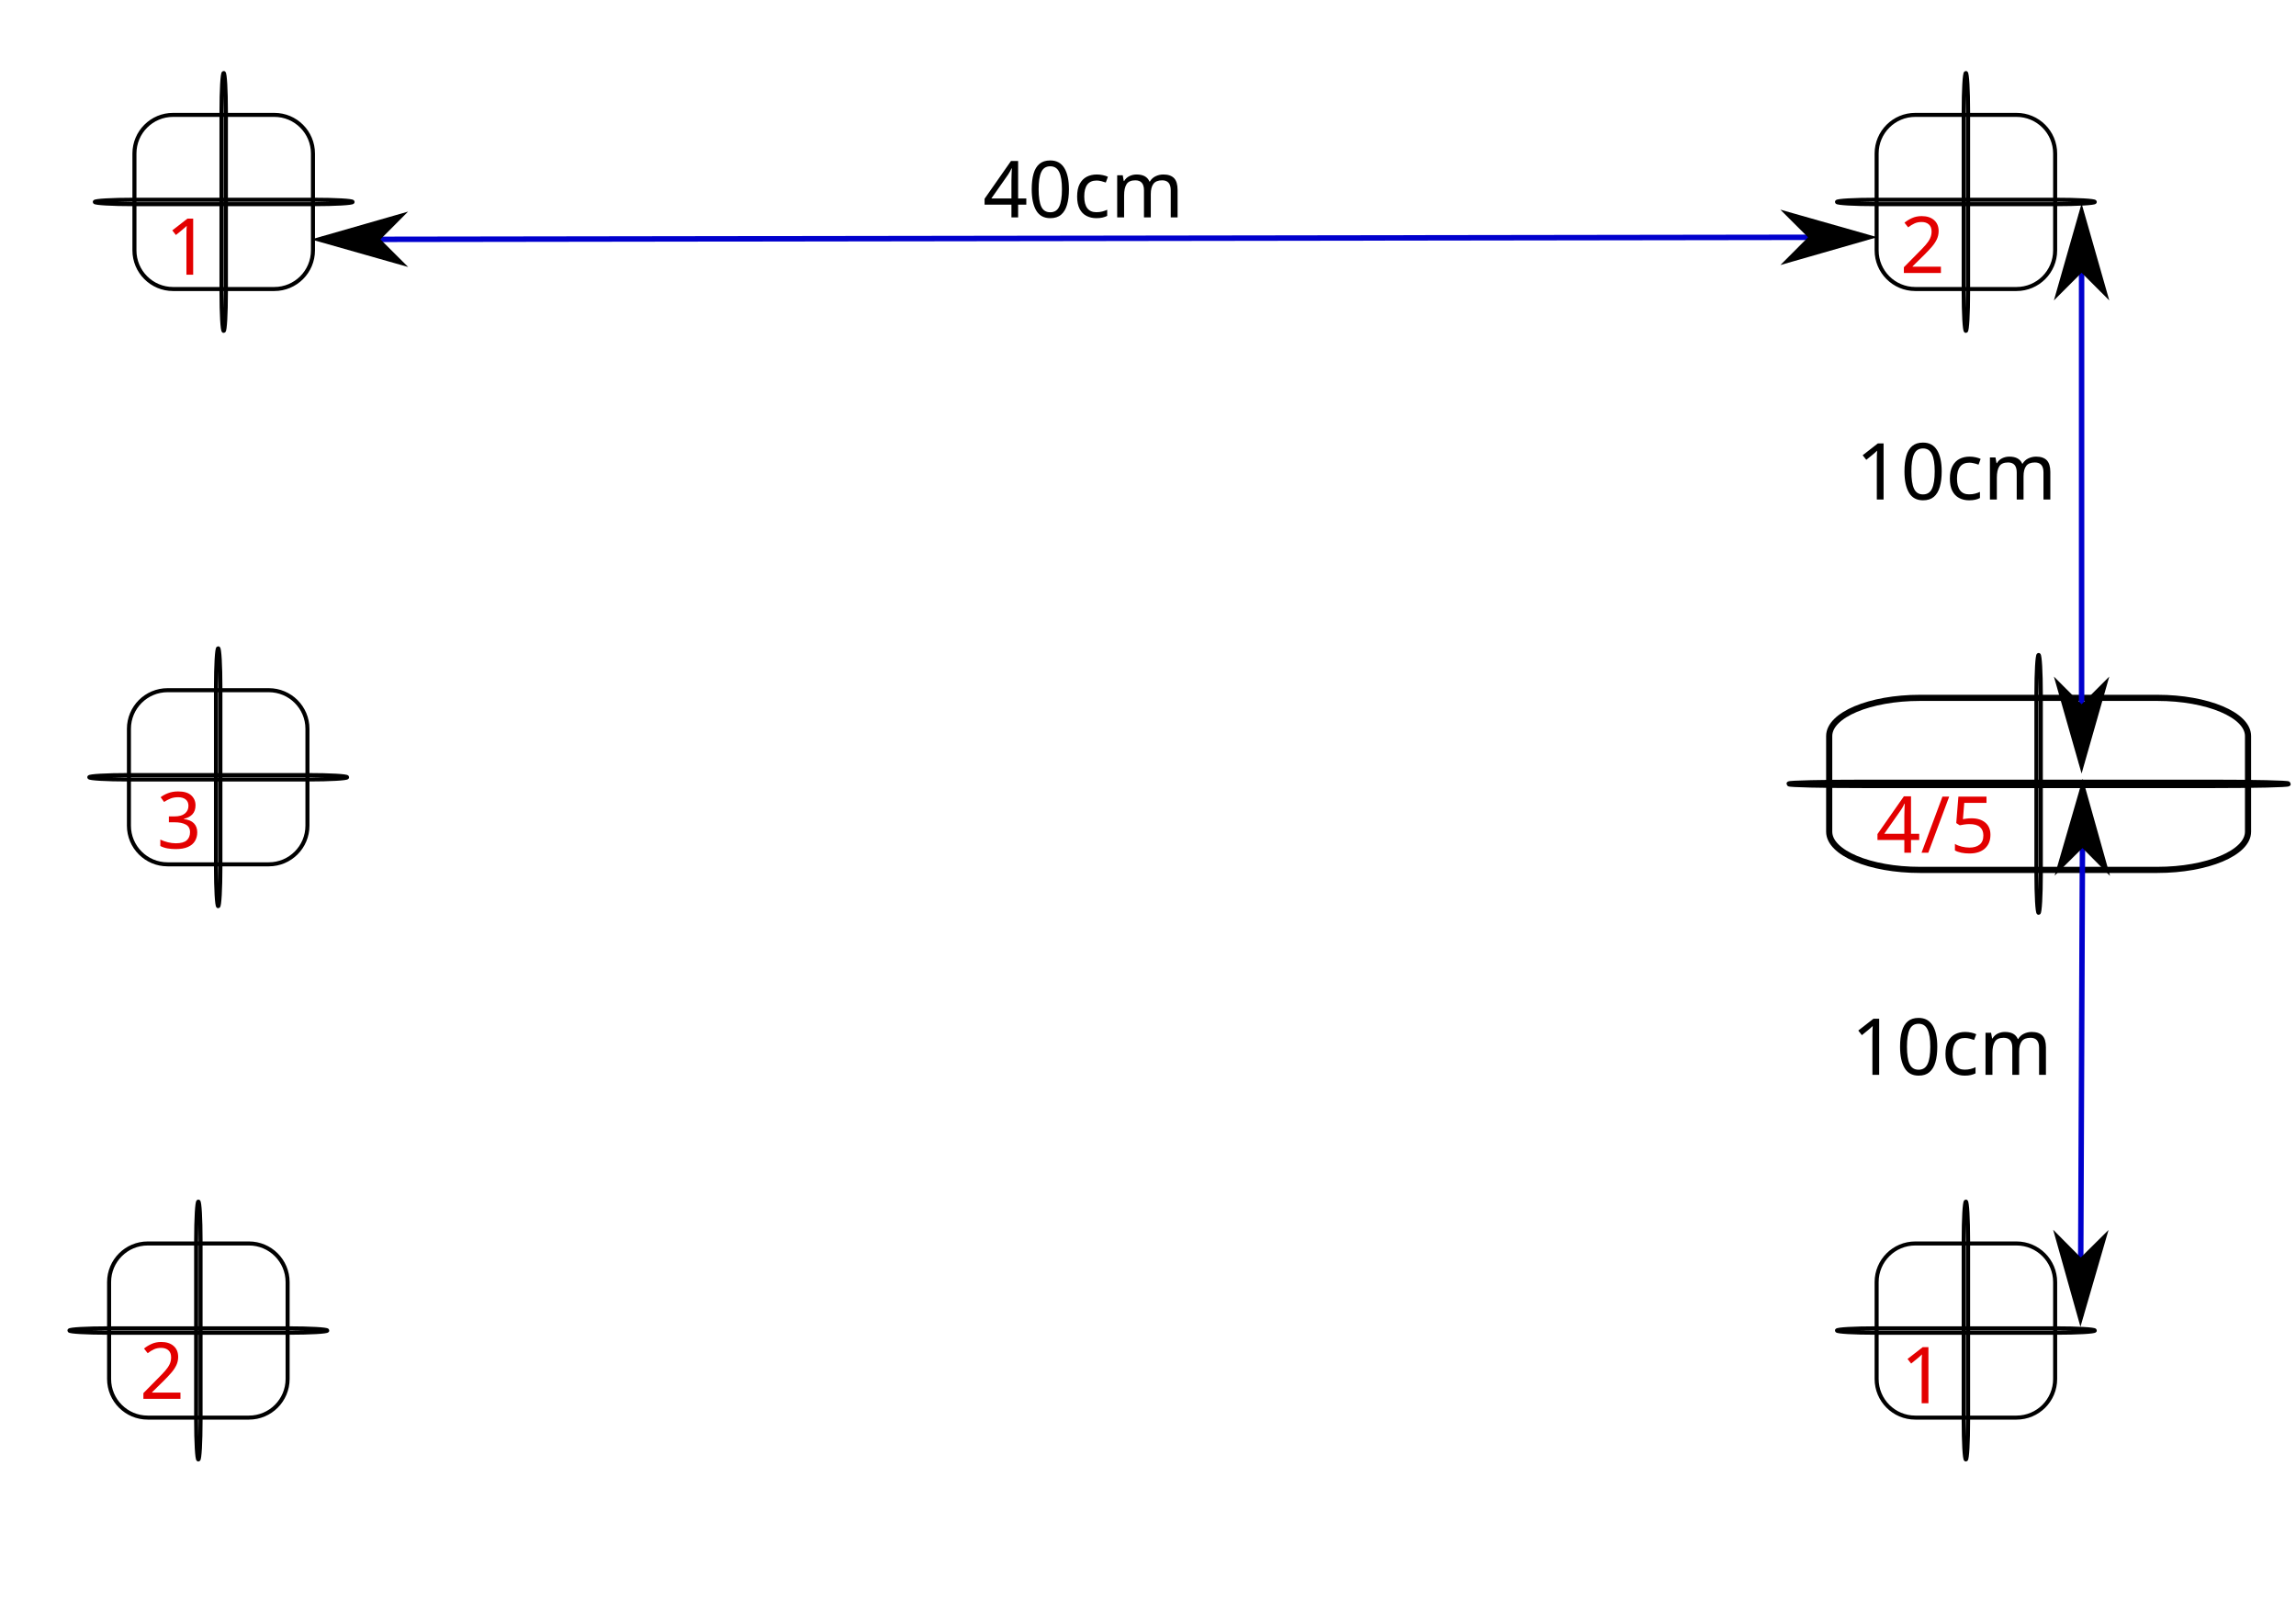
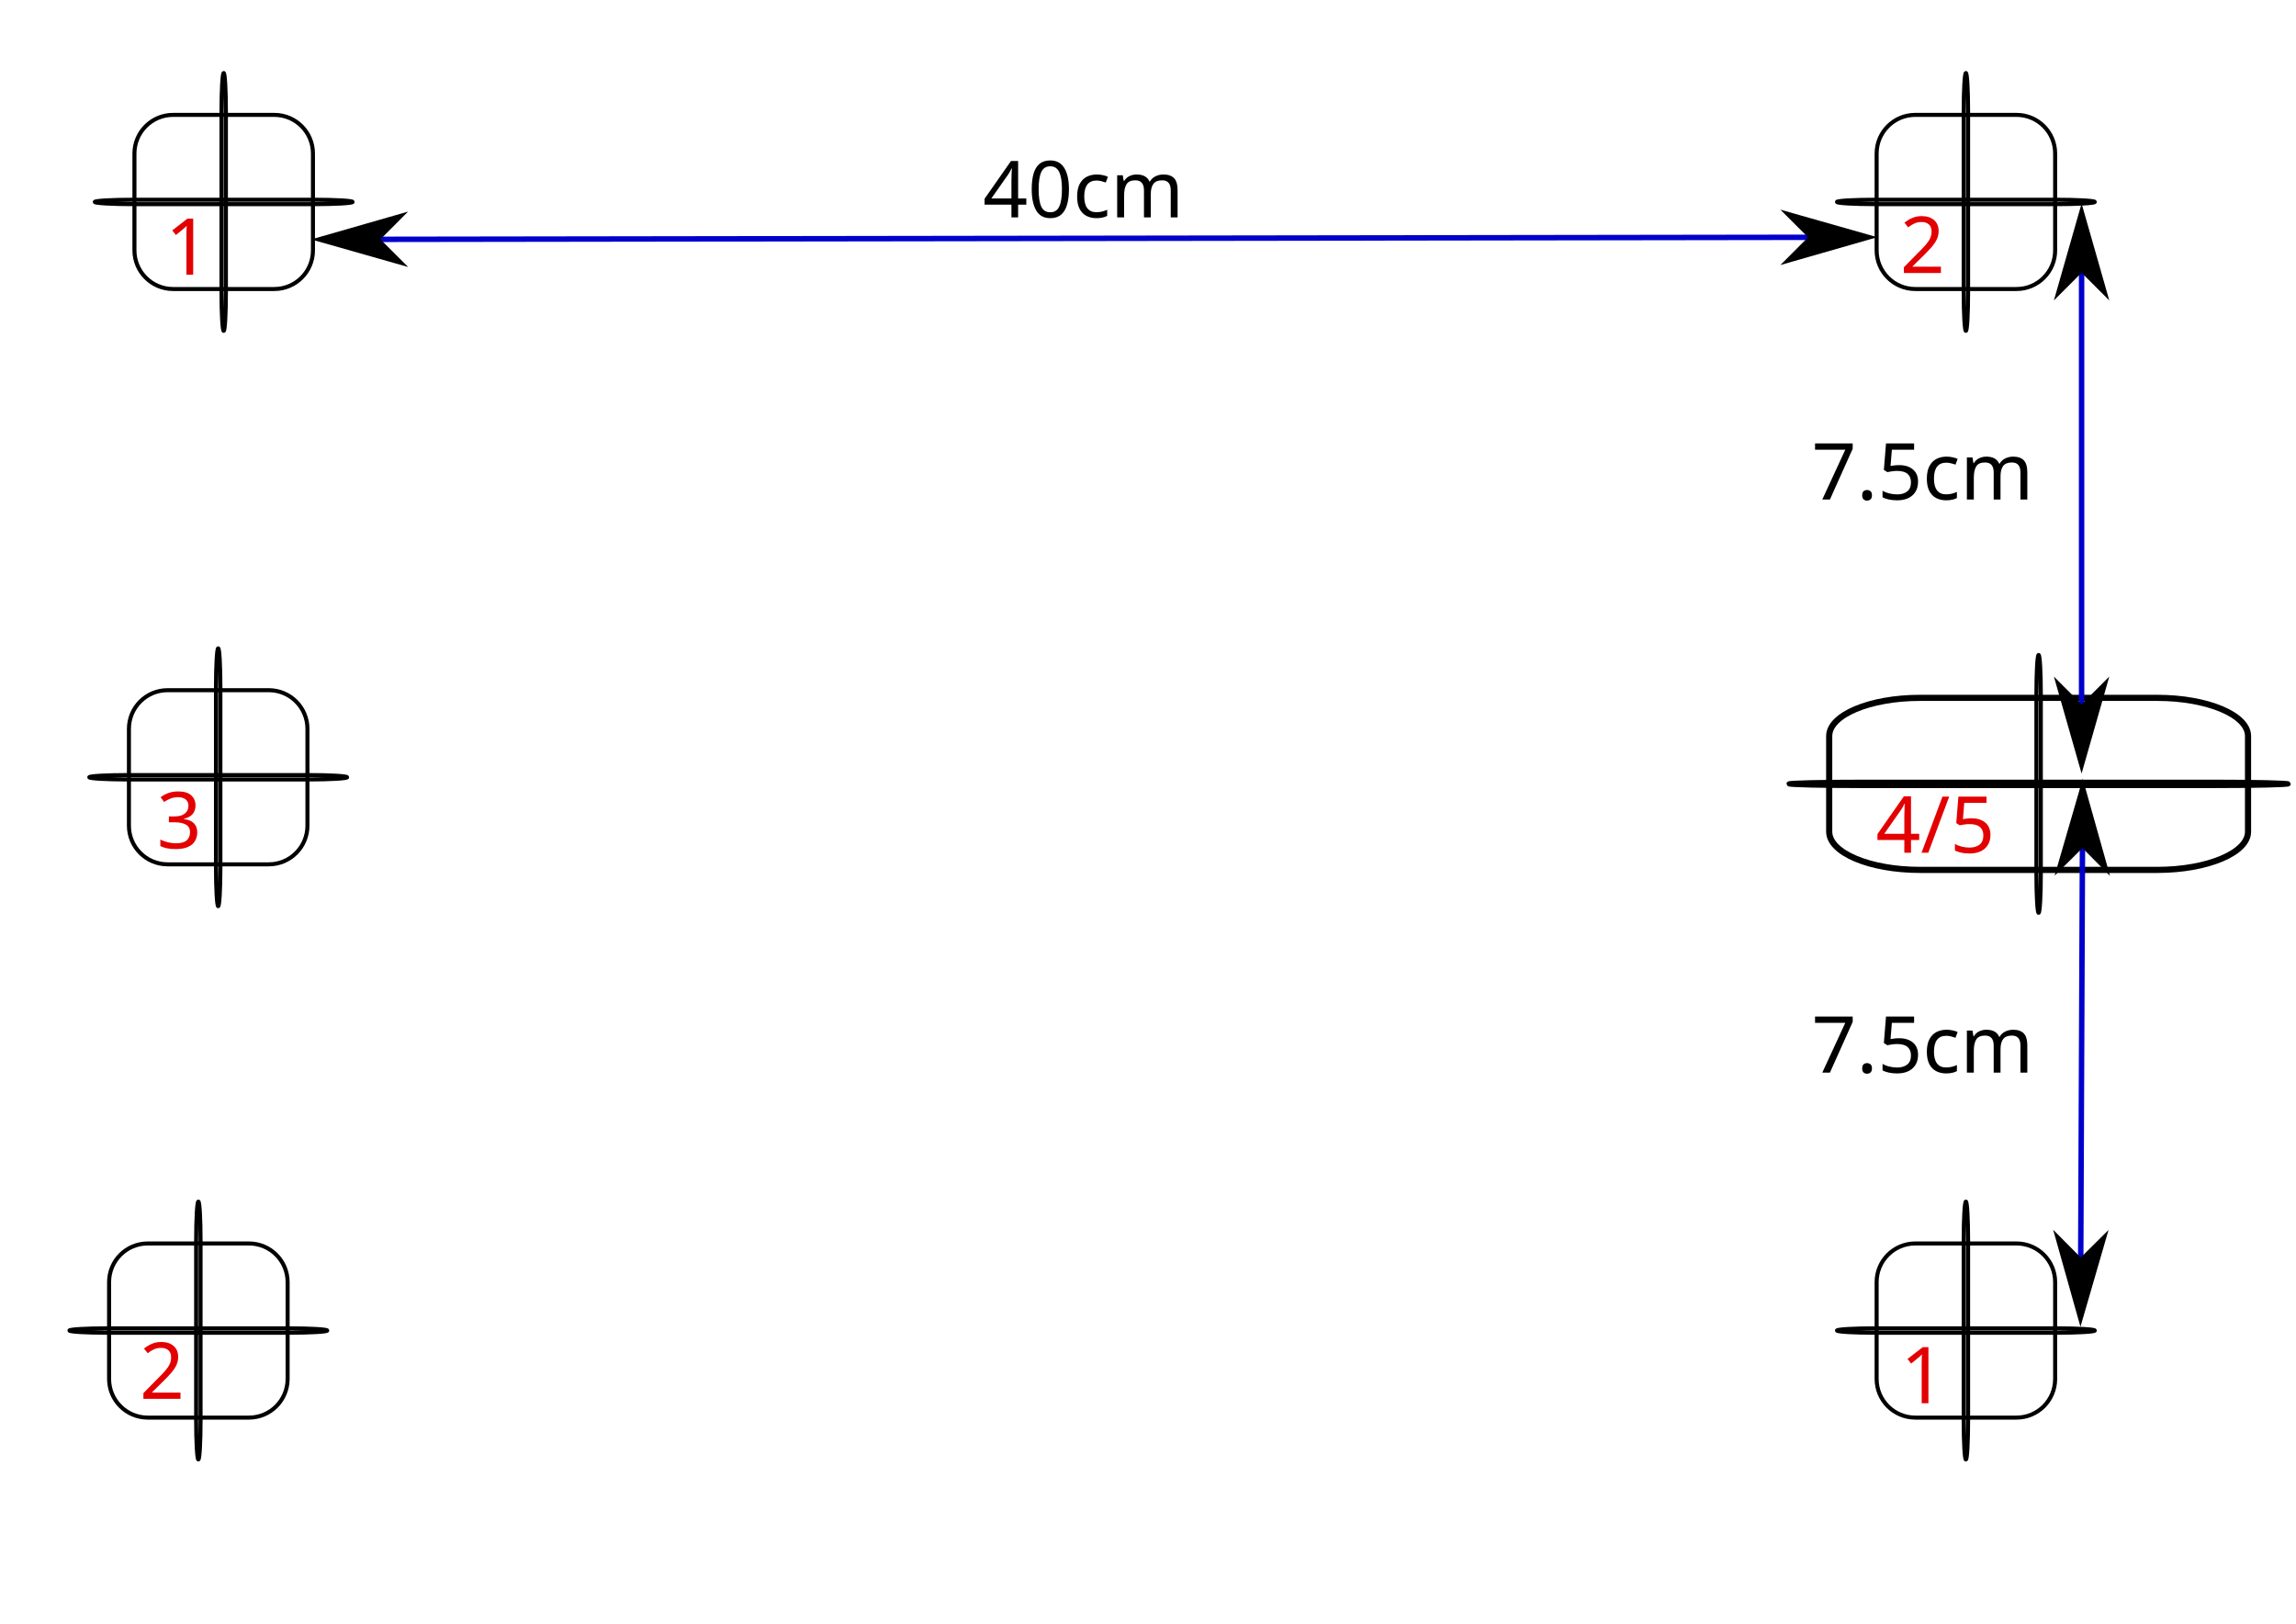
<svg xmlns="http://www.w3.org/2000/svg" width="1052.362" height="744.094" id="svg2" version="1.1">
  <defs id="defs4">
    <marker orient="auto" refY="0.0" refX="0.0" id="Arrow1Lend" style="overflow:visible;">
      <path id="path3961" d="M 0.0,0.0 L 5.0,-5.0 L -12.5,0.0 L 5.0,5.0 L 0.0,0.0 z " style="fill-rule:evenodd;stroke:#000000;stroke-width:1.0pt;" transform="scale(0.8) rotate(180) translate(12.5,0)" />
    </marker>
    <marker orient="auto" refY="0.0" refX="0.0" id="Arrow1Lstart" style="overflow:visible">
      <path id="path3958" d="M 0.0,0.0 L 5.0,-5.0 L -12.5,0.0 L 5.0,5.0 L 0.0,0.0 z " style="fill-rule:evenodd;stroke:#000000;stroke-width:1.0pt" transform="scale(0.8) translate(12.5,0)" />
    </marker>
    <marker orient="auto" refY="0" refX="0" id="Arrow1Lstart-4" style="overflow:visible">
      <path id="path3958-8" d="M 0,0 5,-5 -12.5,0 5,5 0,0 z" style="fill-rule:evenodd;stroke:#000000;stroke-width:1pt" transform="matrix(0.8,0,0,0.8,10,0)" />
    </marker>
    <marker orient="auto" refY="0" refX="0" id="Arrow1Lend-1" style="overflow:visible">
      <path id="path3961-9" d="M 0,0 5,-5 -12.5,0 5,5 0,0 z" style="fill-rule:evenodd;stroke:#000000;stroke-width:1pt" transform="matrix(-0.8,0,0,-0.8,-10,0)" />
    </marker>
    <marker orient="auto" refY="0" refX="0" id="Arrow1Lstart-6" style="overflow:visible">
      <path id="path3958-1" d="M 0,0 5,-5 -12.5,0 5,5 0,0 z" style="fill-rule:evenodd;stroke:#000000;stroke-width:1pt" transform="matrix(0.8,0,0,0.8,10,0)" />
    </marker>
    <marker orient="auto" refY="0" refX="0" id="Arrow1Lend-2" style="overflow:visible">
      <path id="path3961-2" d="M 0,0 5,-5 -12.5,0 5,5 0,0 z" style="fill-rule:evenodd;stroke:#000000;stroke-width:1pt" transform="matrix(-0.8,0,0,-0.8,-10,0)" />
    </marker>
  </defs>
  <g id="layer1" transform="translate(0,-308.2677)">
    <g id="g3018" transform="translate(-421.2336,-76.77159)">
      <rect ry="17.717" rx="17.717" y="437.684" x="482.853" height="79.802" width="81.822" id="rect2985" style="fill:none;stroke:#000000;stroke-width:1.85;stroke-linecap:butt;stroke-linejoin:round;stroke-miterlimit:4;stroke-opacity:1;stroke-dasharray:none" />
      <rect ry="2.02" rx="17.717" y="476.575" x="464.67" height="2.02" width="118.188" id="rect2987" style="fill:none;stroke:#000000;stroke-width:1.85;stroke-linecap:butt;stroke-linejoin:round;stroke-miterlimit:4;stroke-opacity:1;stroke-dasharray:none" />
      <rect transform="matrix(0,1,-1,0,0,0)" ry="2.02" rx="17.717" y="-524.774" x="418.491" height="2.02" width="118.188" id="rect2987-3" style="fill:none;stroke:#000000;stroke-width:1.85;stroke-linecap:butt;stroke-linejoin:round;stroke-miterlimit:4;stroke-opacity:1;stroke-dasharray:none" />
    </g>
    <g id="g3018-6" transform="translate(-432.8504,440.4265)">
      <rect ry="17.717" rx="17.717" y="437.684" x="482.853" height="79.802" width="81.822" id="rect2985-3" style="fill:none;stroke:#000000;stroke-width:1.85;stroke-linecap:butt;stroke-linejoin:round;stroke-miterlimit:4;stroke-opacity:1;stroke-dasharray:none" />
      <rect ry="2.02" rx="17.717" y="476.575" x="464.67" height="2.02" width="118.188" id="rect2987-0" style="fill:none;stroke:#000000;stroke-width:1.85;stroke-linecap:butt;stroke-linejoin:round;stroke-miterlimit:4;stroke-opacity:1;stroke-dasharray:none" />
      <rect transform="matrix(0,1,-1,0,0,0)" ry="2.02" rx="17.717" y="-524.774" x="418.491" height="2.02" width="118.188" id="rect2987-3-3" style="fill:none;stroke:#000000;stroke-width:1.85;stroke-linecap:butt;stroke-linejoin:round;stroke-miterlimit:4;stroke-opacity:1;stroke-dasharray:none" />
    </g>
    <g id="g3018-65" transform="translate(377.292,440.4265)">
      <rect ry="17.717" rx="17.717" y="437.684" x="482.853" height="79.802" width="81.822" id="rect2985-2" style="fill:none;stroke:#000000;stroke-width:1.85;stroke-linecap:butt;stroke-linejoin:round;stroke-miterlimit:4;stroke-opacity:1;stroke-dasharray:none" />
      <rect ry="2.02" rx="17.717" y="476.575" x="464.67" height="2.02" width="118.188" id="rect2987-5" style="fill:none;stroke:#000000;stroke-width:1.85;stroke-linecap:butt;stroke-linejoin:round;stroke-miterlimit:4;stroke-opacity:1;stroke-dasharray:none" />
      <rect transform="matrix(0,1,-1,0,0,0)" ry="2.02" rx="17.717" y="-524.774" x="418.491" height="2.02" width="118.188" id="rect2987-3-7" style="fill:none;stroke:#000000;stroke-width:1.85;stroke-linecap:butt;stroke-linejoin:round;stroke-miterlimit:4;stroke-opacity:1;stroke-dasharray:none" />
    </g>
    <g id="g3018-4" transform="translate(-423.759,186.8782)">
      <rect ry="17.717" rx="17.717" y="437.684" x="482.853" height="79.802" width="81.822" id="rect2985-7" style="fill:none;stroke:#000000;stroke-width:1.85;stroke-linecap:butt;stroke-linejoin:round;stroke-miterlimit:4;stroke-opacity:1;stroke-dasharray:none" />
      <rect ry="2.02" rx="17.717" y="476.575" x="464.67" height="2.02" width="118.188" id="rect2987-4" style="fill:none;stroke:#000000;stroke-width:1.85;stroke-linecap:butt;stroke-linejoin:round;stroke-miterlimit:4;stroke-opacity:1;stroke-dasharray:none" />
      <rect transform="matrix(0,1,-1,0,0,0)" ry="2.02" rx="17.717" y="-524.774" x="418.491" height="2.02" width="118.188" id="rect2987-3-30" style="fill:none;stroke:#000000;stroke-width:1.85;stroke-linecap:butt;stroke-linejoin:round;stroke-miterlimit:4;stroke-opacity:1;stroke-dasharray:none" />
    </g>
    <g id="g3018-5" transform="translate(377.292,-76.77159)">
      <rect ry="17.717" rx="17.717" y="437.684" x="482.853" height="79.802" width="81.822" id="rect2985-6" style="fill:none;stroke:#000000;stroke-width:1.85;stroke-linecap:butt;stroke-linejoin:round;stroke-miterlimit:4;stroke-opacity:1;stroke-dasharray:none" />
      <rect ry="2.02" rx="17.717" y="476.575" x="464.67" height="2.02" width="118.188" id="rect2987-31" style="fill:none;stroke:#000000;stroke-width:1.85;stroke-linecap:butt;stroke-linejoin:round;stroke-miterlimit:4;stroke-opacity:1;stroke-dasharray:none" />
      <rect transform="matrix(0,1,-1,0,0,0)" ry="2.02" rx="17.717" y="-524.774" x="418.491" height="2.02" width="118.188" id="rect2987-3-0" style="fill:none;stroke:#000000;stroke-width:1.85;stroke-linecap:butt;stroke-linejoin:round;stroke-miterlimit:4;stroke-opacity:1;stroke-dasharray:none" />
    </g>
    <g id="g3112" transform="translate(97.9848,26.26397)">
      <rect ry="17.502" rx="41.567" y="601.812" x="740.42" height="78.836" width="191.973" id="rect2985-30" style="fill:none;stroke:#000000;stroke-width:2.816;stroke-linecap:butt;stroke-linejoin:round;stroke-miterlimit:4;stroke-opacity:1;stroke-dasharray:none" />
      <rect ry="1.588" rx="34.308" y="640.436" x="721.97" height="1.588" width="228.872" id="rect2987-8" style="fill:none;stroke:#000000;stroke-width:2.282;stroke-linecap:butt;stroke-linejoin:round;stroke-miterlimit:4;stroke-opacity:1;stroke-dasharray:none" />
      <rect transform="matrix(0,1,-1,0,0,0)" ry="2.02" rx="17.717" y="-837.416" x="582.136" height="2.02" width="118.188" id="rect2987-3-4" style="fill:none;stroke:#000000;stroke-width:1.85;stroke-linecap:butt;stroke-linejoin:round;stroke-miterlimit:4;stroke-opacity:1;stroke-dasharray:none" />
    </g>
    <path style="fill:none;stroke:#0000cd;stroke-width:2.5;stroke-linecap:butt;stroke-linejoin:miter;stroke-miterlimit:4;stroke-opacity:1;stroke-dasharray:none;marker-start:url(#Arrow1Lstart);marker-end:url(#Arrow1Lend)" d="m 147.482,109.719 708.117,-1.01" id="path3184" transform="translate(0,308.2677)" />
    <path style="fill:none;stroke:#0000cd;stroke-width:2.5;stroke-linecap:butt;stroke-linejoin:miter;stroke-miterlimit:4;stroke-opacity:1;stroke-dasharray:none;marker-start:url(#Arrow1Lstart);marker-end:url(#Arrow1Lend)" d="m 954.089,406.37 0,251.528" id="path3184-4" />
    <path style="fill:none;stroke:#0000cd;stroke-width:2.5;stroke-linecap:butt;stroke-linejoin:miter;stroke-miterlimit:4;stroke-opacity:1;stroke-dasharray:none;marker-start:url(#Arrow1Lstart);marker-end:url(#Arrow1Lend)" d="M 954.594,670.019 953.584,911.446" id="path3184-4-1" />
    <text xml:space="preserve" style="font-size:36px;font-style:normal;font-weight:normal;line-height:125%;letter-spacing:0px;word-spacing:0px;fill:#000000;fill-opacity:1;stroke:none;font-family:Sans" x="450.528" y="407.885" id="text4644">
      <tspan id="tspan4646" x="450.528" y="407.885">40cm</tspan>
    </text>
-     <text xml:space="preserve" style="font-size:36px;font-style:normal;font-weight:normal;line-height:125%;letter-spacing:0px;word-spacing:0px;fill:#000000;fill-opacity:1;stroke:none;font-family:Sans" x="850.548" y="537.184" id="text4648">
-       <tspan id="tspan4650" x="850.548" y="537.184">10cm</tspan>
+     <text xml:space="preserve" style="font-size:36px;font-style:normal;font-weight:normal;line-height:125%;letter-spacing:0px;word-spacing:0px;fill:#000000;fill-opacity:1;stroke:none;font-family:Sans" x="830.345" y="537.184" id="text4648">
+       <tspan x="830.345" y="537.184" id="tspan4887">7.5cm</tspan>
    </text>
-     <text xml:space="preserve" style="font-size:36px;font-style:normal;font-weight:normal;line-height:125%;letter-spacing:0px;word-spacing:0px;fill:#000000;fill-opacity:1;stroke:none;font-family:Sans" x="848.528" y="800.834" id="text4652">
-       <tspan id="tspan4654" x="848.528" y="800.834">10cm</tspan>
+     <text xml:space="preserve" style="font-size:36px;font-style:normal;font-weight:normal;line-height:125%;letter-spacing:0px;word-spacing:0px;fill:#000000;fill-opacity:1;stroke:none;font-family:Sans" x="830.345" y="799.824" id="text4652">
+       <tspan id="tspan4654" x="830.345" y="799.824">7.5cm</tspan>
    </text>
    <text xml:space="preserve" style="font-size:36px;font-style:normal;font-weight:normal;line-height:125%;letter-spacing:0px;word-spacing:0px;fill:#e30000;fill-opacity:1;stroke:none;font-family:Sans" x="75.761" y="434.149" id="text4656">
      <tspan id="tspan4658" x="75.761" y="434.149">1</tspan>
    </text>
    <text xml:space="preserve" style="font-size:36px;font-style:normal;font-weight:normal;line-height:125%;letter-spacing:0px;word-spacing:0px;fill:#e30000;fill-opacity:1;stroke:none;font-family:Sans" x="871.105" y="951.337" id="text4656-5">
      <tspan id="tspan4658-0" x="871.105" y="951.337">1</tspan>
    </text>
    <text xml:space="preserve" style="font-size:36px;font-style:normal;font-weight:normal;line-height:125%;letter-spacing:0px;word-spacing:0px;fill:#e30000;fill-opacity:1;stroke:none;font-family:Sans" x="63.993" y="949.317" id="text4656-8">
      <tspan id="tspan4658-7" x="63.993" y="949.317">2</tspan>
    </text>
    <text xml:space="preserve" style="font-size:36px;font-style:normal;font-weight:normal;line-height:125%;letter-spacing:0px;word-spacing:0px;fill:#e30000;fill-opacity:1;stroke:none;font-family:Sans" x="870.894" y="433.366" id="text4656-8-7">
      <tspan id="tspan4658-7-5" x="870.894" y="433.366">2</tspan>
    </text>
    <text xml:space="preserve" style="font-size:36px;font-style:normal;font-weight:normal;line-height:125%;letter-spacing:0px;word-spacing:0px;fill:#e30000;fill-opacity:1;stroke:none;font-family:Sans" x="71.864" y="697.016" id="text4656-8-3">
      <tspan id="tspan4658-7-4" x="71.864" y="697.016">3</tspan>
    </text>
    <text xml:space="preserve" style="font-size:36px;font-style:normal;font-weight:normal;line-height:125%;letter-spacing:0px;word-spacing:0px;fill:#e30000;fill-opacity:1;stroke:none;font-family:Sans" x="859.783" y="699.036" id="text4656-8-2">
      <tspan id="tspan4658-7-8" x="859.783" y="699.036">4/5</tspan>
    </text>
  </g>
</svg>
